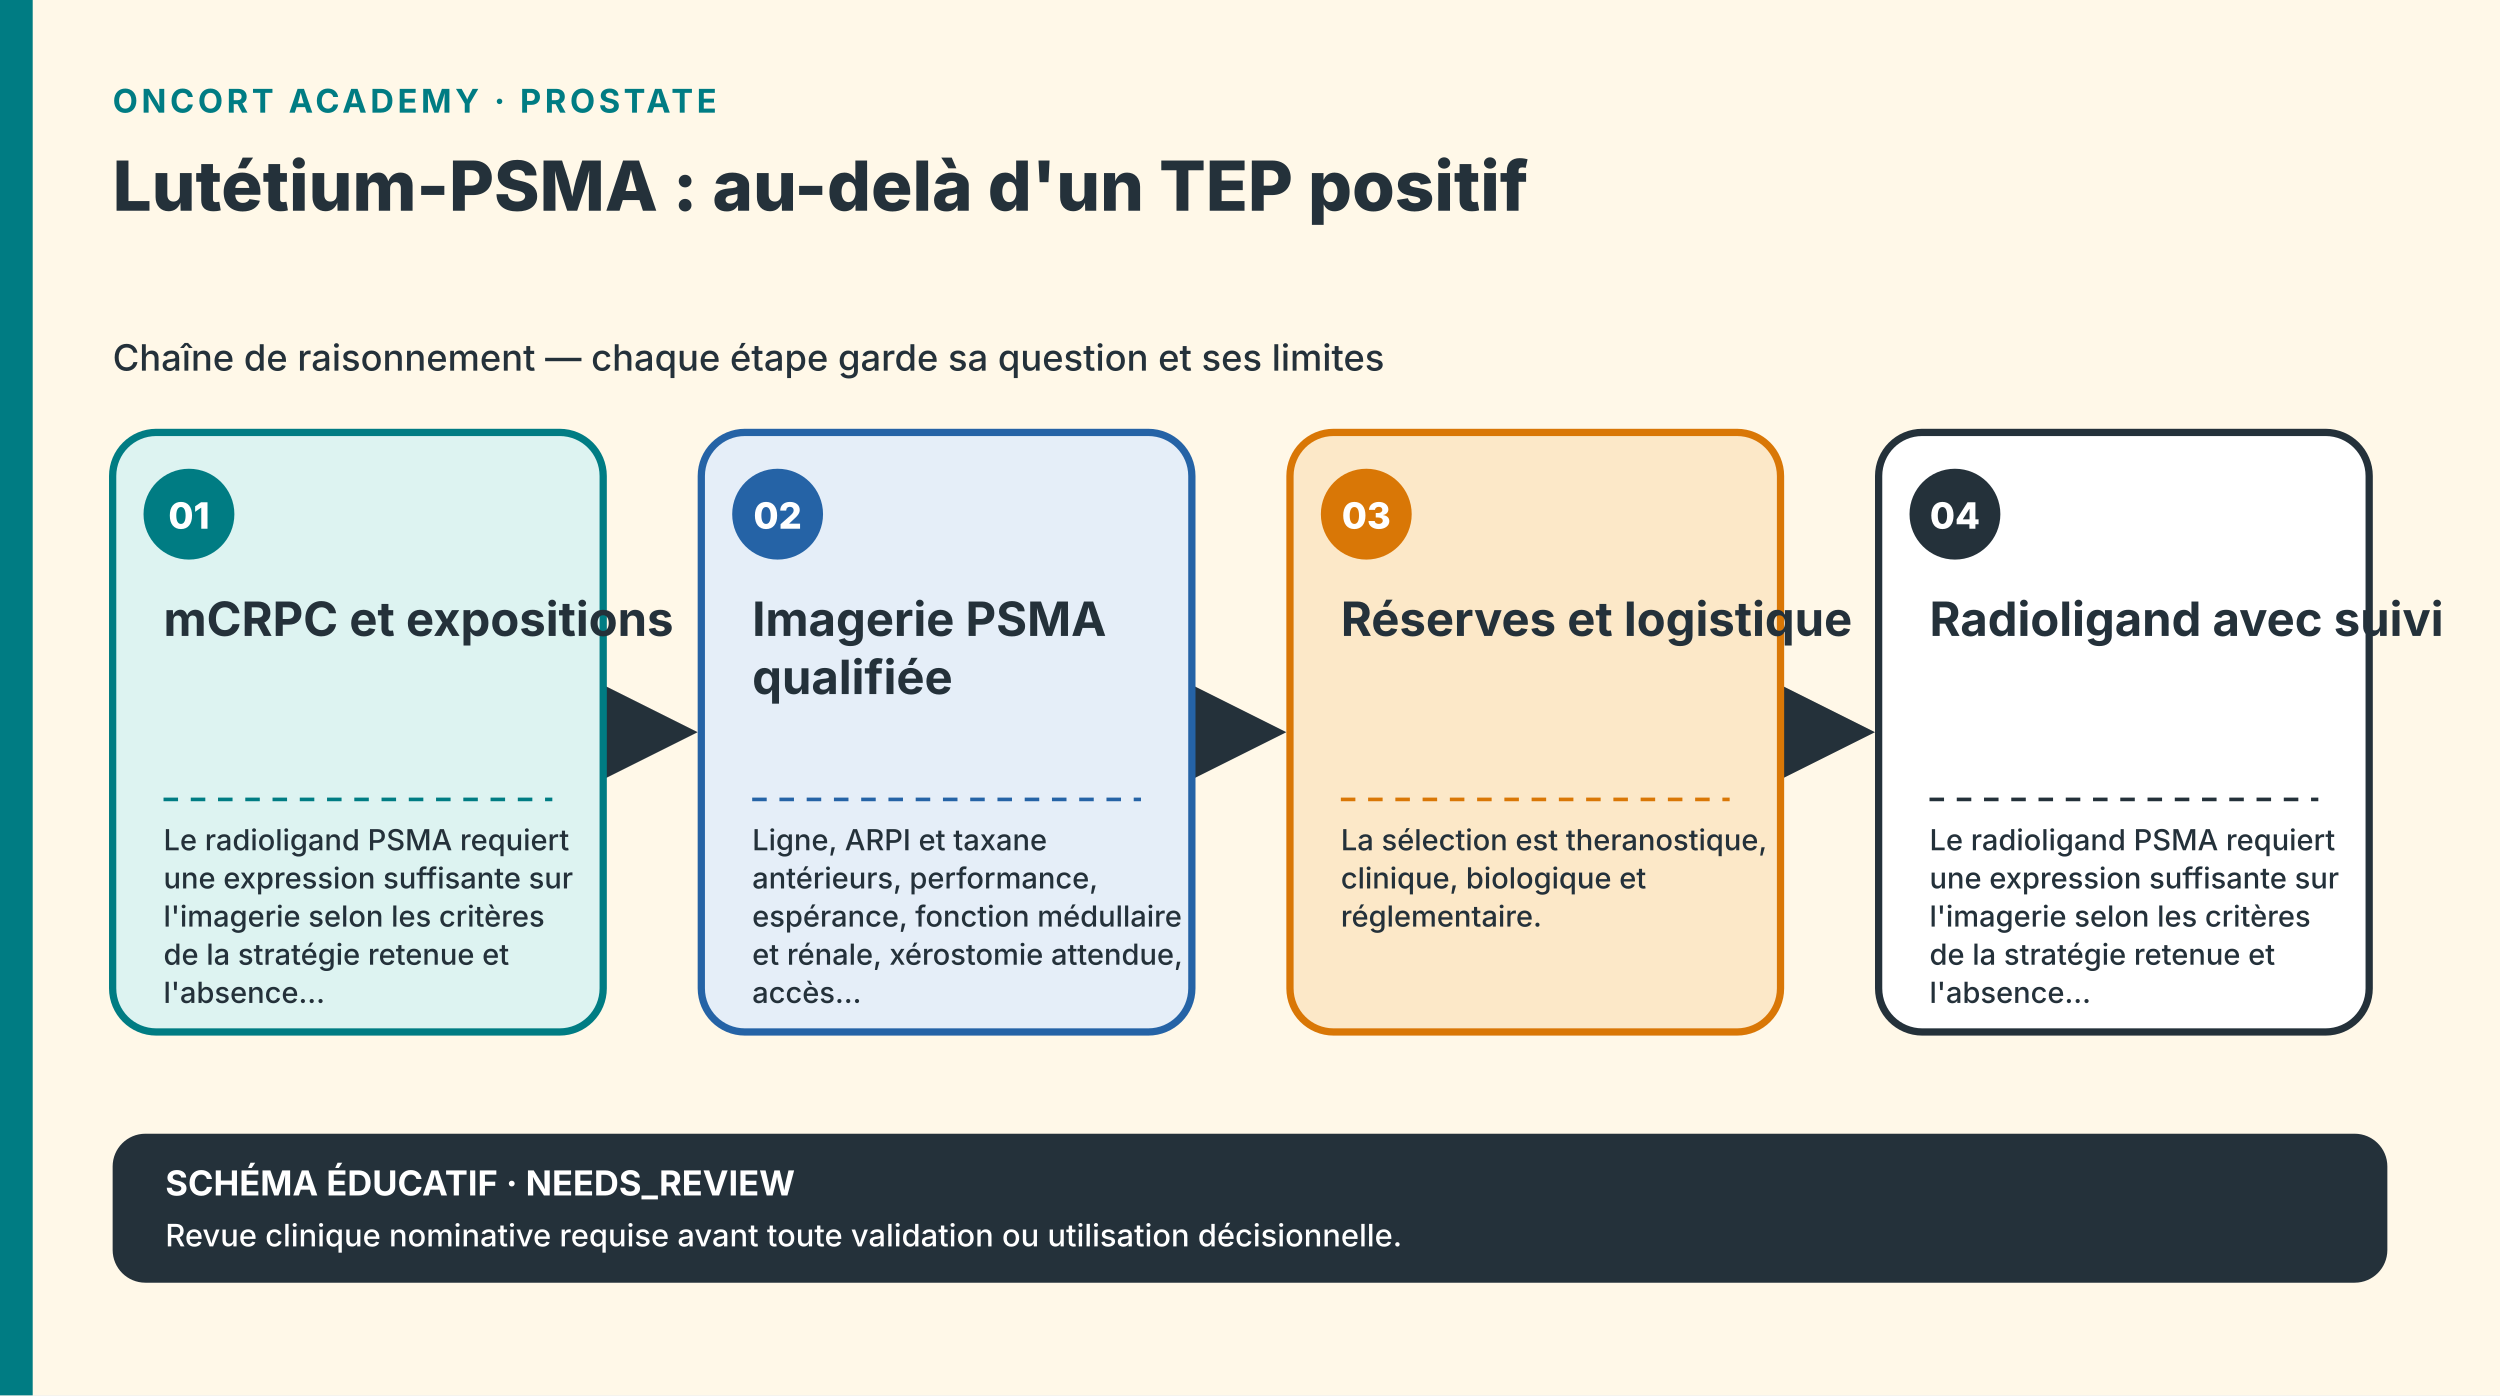
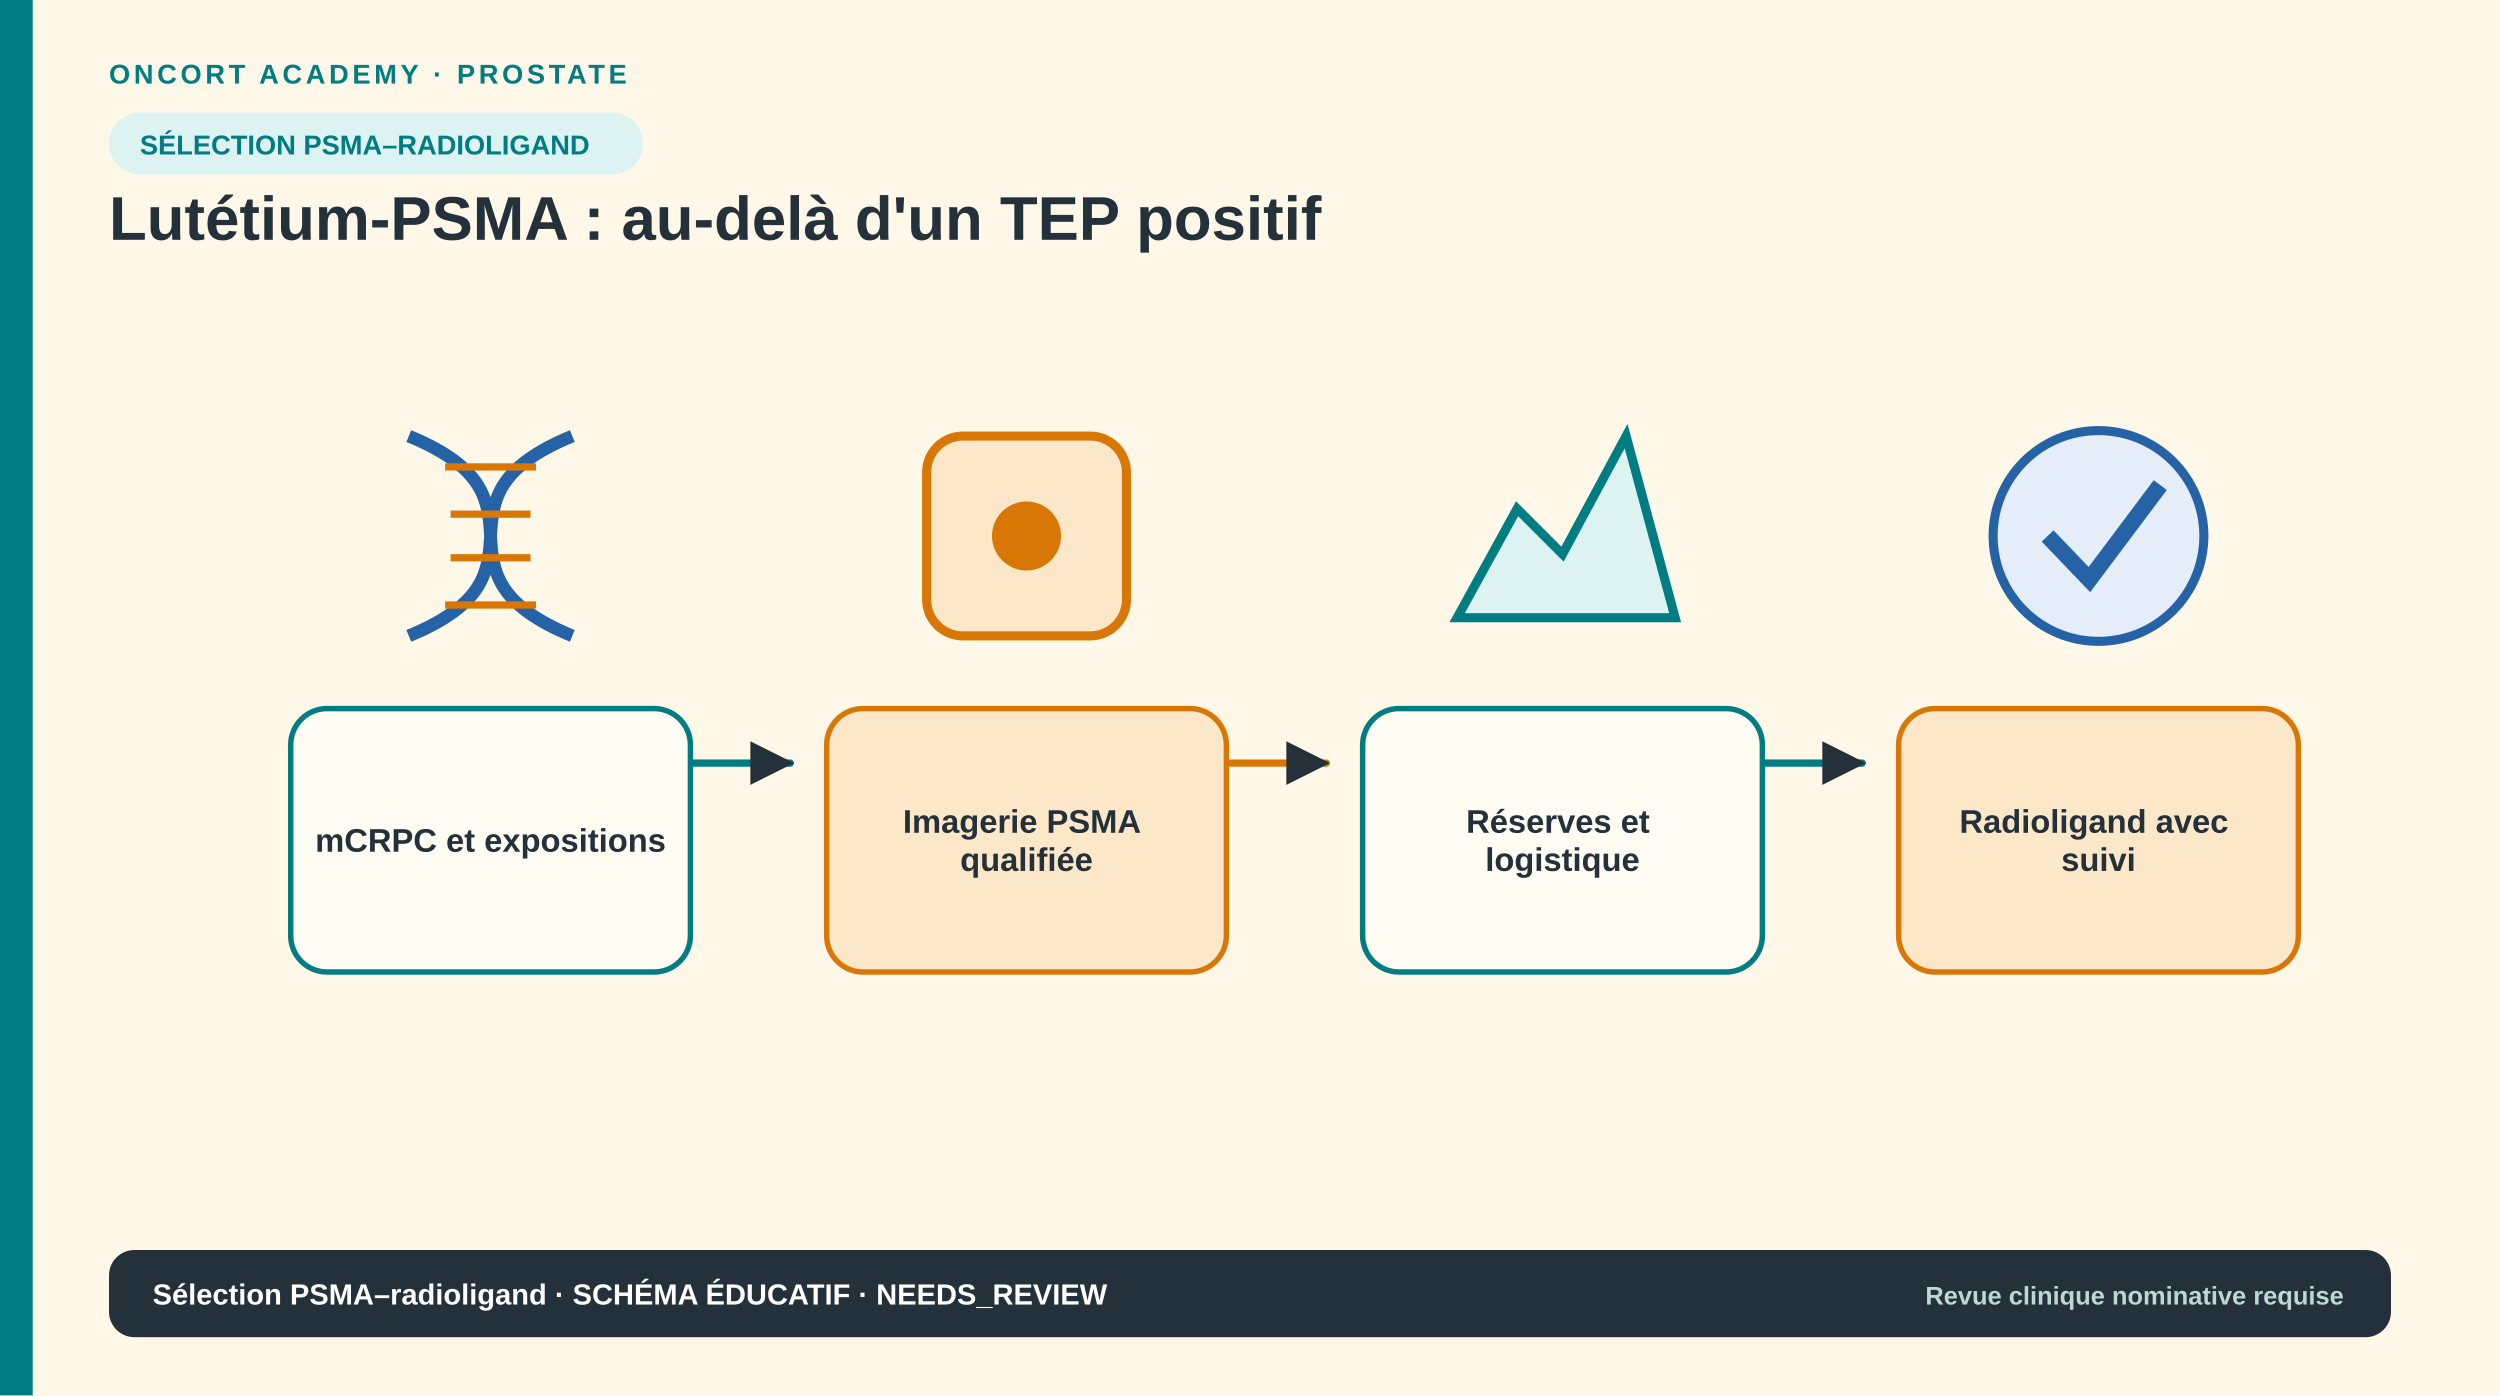
<svg xmlns="http://www.w3.org/2000/svg" width="1376" height="768" viewBox="0 0 1376 768" role="img" aria-labelledby="title desc">
  <defs>
-     <marker id="arrow" markerWidth="12" markerHeight="12" refX="10" refY="6" orient="auto">
-       <path d="M 0 0 L 12 6 L 0 12 z" fill="#24313A" />
+     <marker id="arrow" markerWidth="6" markerHeight="6" refX="5.5" refY="3" orient="auto">
+       <path d="M 0 0 L 6 3 L 0 6 z" fill="#24313A" />
    </marker>
  </defs>
  <rect width="1376" height="768" fill="#FFF8E8" />
-   <rect x="0" y="0" width="18" height="768" fill="#007C83" />
-   <text x="62" y="62" font-family="Inter, Arial, sans-serif" font-size="18" font-weight="750" fill="#007C83" letter-spacing="2">ONCORT ACADEMY · PROSTATE</text>
-   <text x="62" y="116" font-family="Inter, Arial, sans-serif" font-size="38" font-weight="800" fill="#24313A" text-anchor="start">
-     <tspan x="62" dy="0">Lutétium-PSMA : au-delà d'un TEP positif</tspan>
+   <rect width="18" height="768" fill="#007C83" />
+   <text x="60" y="46" font-family="Arial, Helvetica, sans-serif" font-size="15" font-weight="800" fill="#007C83" letter-spacing="2">ONCORT ACADEMY · PROSTATE</text>
+   <rect x="60" y="62" width="294" height="34" rx="17" fill="#DDF3F1" />
+   <text x="77" y="85" font-family="Arial, Helvetica, sans-serif" font-size="15" font-weight="800" fill="#007C83">SÉLECTION PSMA–RADIOLIGAND</text>
+   <text x="60" y="132" font-family="Arial, Helvetica, sans-serif" font-size="34" font-weight="800" fill="#24313A" text-anchor="start">
+     <tspan x="60" dy="0">Lutétium-PSMA : au-delà d'un TEP positif</tspan>
  </text>
-   <text x="62" y="204" font-family="Inter, Arial, sans-serif" font-size="20" font-weight="500" fill="#24313A">Chaîne de raisonnement — chaque étape garde sa question et ses limites</text>
-   <path d="M 340 403 H 374" stroke="#24313A" stroke-width="5" stroke-linecap="round" marker-end="url(#arrow)" />
+   <path d="M 380 420 L 435 420" fill="none" stroke="#007C83" stroke-width="4" stroke-linecap="round" marker-end="url(#arrow)" />
+   <path d="M 675 420 L 730 420" fill="none" stroke="#D97706" stroke-width="4" stroke-linecap="round" marker-end="url(#arrow)" />
+   <path d="M 970 420 L 1025 420" fill="none" stroke="#007C83" stroke-width="4" stroke-linecap="round" marker-end="url(#arrow)" />
+   <g transform="translate(270 295)">
+     <path d="M -45 -55 C 40 -20 -40 20 45 55 M 45 -55 C -40 -20 40 20 -45 55" fill="none" stroke="#2563A6" stroke-width="7" />
+     <path d="M -25 -38 L 25 -38 M -22 -12 L 22 -12 M -22 12 L 22 12 M -25 38 L 25 38" stroke="#D97706" stroke-width="4" />
+   </g>
+   <g transform="translate(565 295)">
+     <rect x="-55" y="-55" width="110" height="110" rx="20" fill="#FCE8C8" stroke="#D97706" stroke-width="5" />
+     <circle r="19" fill="#D97706" />
+   </g>
+   <g transform="translate(860 295)">
+     <path d="M -58 45 L -25 -15 L 0 10 L 35 -55 L 62 45 Z" fill="#DDF3F1" stroke="#007C83" stroke-width="5" />
+   </g>
+   <g transform="translate(1155 295)">
+     <circle r="58" fill="#E5EEF8" stroke="#2563A6" stroke-width="5" />
+     <path d="M -28 0 L -5 24 L 34 -28" fill="none" stroke="#2563A6" stroke-width="9" />
+   </g>
  <g>
-     <rect x="62" y="238" width="270" height="330" rx="24" fill="#DDF3F1" stroke="#007C83" stroke-width="4" />
-     <circle cx="104" cy="283" r="25" fill="#007C83" />
-     <text x="104" y="291" font-family="Inter, Arial, sans-serif" font-size="20" font-weight="800" fill="#FFFFFF" text-anchor="middle">
-       <tspan x="104" dy="0">01</tspan>
-     </text>
-     <text x="90" y="350" font-family="Inter, Arial, sans-serif" font-size="26" font-weight="750" fill="#24313A" text-anchor="start">
-       <tspan x="90" dy="0">mCRPC et expositions</tspan>
-     </text>
-     <line x1="90" y1="440" x2="304" y2="440" stroke="#007C83" stroke-width="2" stroke-dasharray="8 7" />
-     <text x="90" y="468" font-family="Inter, Arial, sans-serif" font-size="16" font-weight="500" fill="#24313A" text-anchor="start">
-       <tspan x="90" dy="0">Le radioligand PSMA requiert</tspan>
-       <tspan x="90" dy="21">une expression suffisante sur</tspan>
-       <tspan x="90" dy="21">l'imagerie selon les critères</tspan>
-       <tspan x="90" dy="21">de la stratégie retenue et</tspan>
-       <tspan x="90" dy="21">l'absence…</tspan>
-     </text>
-   </g>
-   <path d="M 664 403 H 698" stroke="#24313A" stroke-width="5" stroke-linecap="round" marker-end="url(#arrow)" />
-   <g>
-     <rect x="386" y="238" width="270" height="330" rx="24" fill="#E5EEF8" stroke="#2563A6" stroke-width="4" />
-     <circle cx="428" cy="283" r="25" fill="#2563A6" />
-     <text x="428" y="291" font-family="Inter, Arial, sans-serif" font-size="20" font-weight="800" fill="#FFFFFF" text-anchor="middle">
-       <tspan x="428" dy="0">02</tspan>
-     </text>
-     <text x="414" y="350" font-family="Inter, Arial, sans-serif" font-size="26" font-weight="750" fill="#24313A" text-anchor="start">
-       <tspan x="414" dy="0">Imagerie PSMA</tspan>
-       <tspan x="414" dy="32">qualifiée</tspan>
-     </text>
-     <line x1="414" y1="440" x2="628" y2="440" stroke="#2563A6" stroke-width="2" stroke-dasharray="8 7" />
-     <text x="414" y="468" font-family="Inter, Arial, sans-serif" font-size="16" font-weight="500" fill="#24313A" text-anchor="start">
-       <tspan x="414" dy="0">Ligne, ARPI et taxane</tspan>
-       <tspan x="414" dy="21">antérieurs, performance,</tspan>
-       <tspan x="414" dy="21">espérance, fonction médullaire</tspan>
-       <tspan x="414" dy="21">et rénale, xérostomie attendue,</tspan>
-       <tspan x="414" dy="21">accès…</tspan>
-     </text>
-   </g>
-   <path d="M 988 403 H 1022" stroke="#24313A" stroke-width="5" stroke-linecap="round" marker-end="url(#arrow)" />
-   <g>
-     <rect x="710" y="238" width="270" height="330" rx="24" fill="#FCE8C8" stroke="#D97706" stroke-width="4" />
-     <circle cx="752" cy="283" r="25" fill="#D97706" />
-     <text x="752" y="291" font-family="Inter, Arial, sans-serif" font-size="20" font-weight="800" fill="#FFFFFF" text-anchor="middle">
-       <tspan x="752" dy="0">03</tspan>
-     </text>
-     <text x="738" y="350" font-family="Inter, Arial, sans-serif" font-size="26" font-weight="750" fill="#24313A" text-anchor="start">
-       <tspan x="738" dy="0">Réserves et logistique</tspan>
-     </text>
-     <line x1="738" y1="440" x2="952" y2="440" stroke="#D97706" stroke-width="2" stroke-dasharray="8 7" />
-     <text x="738" y="468" font-family="Inter, Arial, sans-serif" font-size="16" font-weight="500" fill="#24313A" text-anchor="start">
-       <tspan x="738" dy="0">La sélection est theranostique,</tspan>
-       <tspan x="738" dy="21">clinique, biologique et</tspan>
-       <tspan x="738" dy="21">réglementaire.</tspan>
+     <rect x="160" y="390" width="220" height="145" rx="20" fill="#FFFCF4" stroke="#007C83" stroke-width="3" />
+     <text x="270" y="468.8" font-family="Arial, Helvetica, sans-serif" font-size="18" font-weight="700" fill="#24313A" text-anchor="middle">
+       <tspan x="270" dy="0">mCRPC et expositions</tspan>
    </text>
  </g>
  <g>
-     <rect x="1034" y="238" width="270" height="330" rx="24" fill="#FFFFFF" stroke="#24313A" stroke-width="4" />
-     <circle cx="1076" cy="283" r="25" fill="#24313A" />
-     <text x="1076" y="291" font-family="Inter, Arial, sans-serif" font-size="20" font-weight="800" fill="#FFFFFF" text-anchor="middle">
-       <tspan x="1076" dy="0">04</tspan>
-     </text>
-     <text x="1062" y="350" font-family="Inter, Arial, sans-serif" font-size="26" font-weight="750" fill="#24313A" text-anchor="start">
-       <tspan x="1062" dy="0">Radioligand avec suivi</tspan>
-     </text>
-     <line x1="1062" y1="440" x2="1276" y2="440" stroke="#24313A" stroke-width="2" stroke-dasharray="8 7" />
-     <text x="1062" y="468" font-family="Inter, Arial, sans-serif" font-size="16" font-weight="500" fill="#24313A" text-anchor="start">
-       <tspan x="1062" dy="0">Le radioligand PSMA requiert</tspan>
-       <tspan x="1062" dy="21">une expression suffisante sur</tspan>
-       <tspan x="1062" dy="21">l'imagerie selon les critères</tspan>
-       <tspan x="1062" dy="21">de la stratégie retenue et</tspan>
-       <tspan x="1062" dy="21">l'absence…</tspan>
+     <rect x="455" y="390" width="220" height="145" rx="20" fill="#FCE8C8" stroke="#D97706" stroke-width="3" />
+     <text x="565" y="458.36" font-family="Arial, Helvetica, sans-serif" font-size="18" font-weight="700" fill="#24313A" text-anchor="middle">
+       <tspan x="565" dy="0">Imagerie PSMA</tspan>
+       <tspan x="565" dy="21">qualifiée</tspan>
    </text>
  </g>
-   <rect x="62" y="624" width="1252" height="82" rx="18" fill="#24313A" />
-   <text x="91" y="658" font-family="Inter, Arial, sans-serif" font-size="19" font-weight="700" fill="#FFFFFF">SCHÉMA ÉDUCATIF · NEEDS_REVIEW</text>
-   <text x="91" y="686" font-family="Inter, Arial, sans-serif" font-size="17" font-weight="450" fill="#FFFFFF">Revue clinique nominative requise avant toute validation ou utilisation décisionnelle.</text>
+   <g>
+     <rect x="750" y="390" width="220" height="145" rx="20" fill="#FFFCF4" stroke="#007C83" stroke-width="3" />
+     <text x="860" y="458.36" font-family="Arial, Helvetica, sans-serif" font-size="18" font-weight="700" fill="#24313A" text-anchor="middle">
+       <tspan x="860" dy="0">Réserves et</tspan>
+       <tspan x="860" dy="21">logistique</tspan>
+     </text>
+   </g>
+   <g>
+     <rect x="1045" y="390" width="220" height="145" rx="20" fill="#FCE8C8" stroke="#D97706" stroke-width="3" />
+     <text x="1155" y="458.36" font-family="Arial, Helvetica, sans-serif" font-size="18" font-weight="700" fill="#24313A" text-anchor="middle">
+       <tspan x="1155" dy="0">Radioligand avec</tspan>
+       <tspan x="1155" dy="21">suivi</tspan>
+     </text>
+   </g>
+   <rect x="60" y="688" width="1256" height="48" rx="14" fill="#24313A" />
+   <text x="84" y="718" font-family="Arial, Helvetica, sans-serif" font-size="16" font-weight="750" fill="#FFFFFF">Sélection PSMA–radioligand · SCHÉMA ÉDUCATIF · NEEDS_REVIEW</text>
+   <text x="1290" y="718" font-family="Arial, Helvetica, sans-serif" font-size="14" font-weight="650" fill="#BBD8D2" text-anchor="end">Revue clinique nominative requise</text>
</svg>
